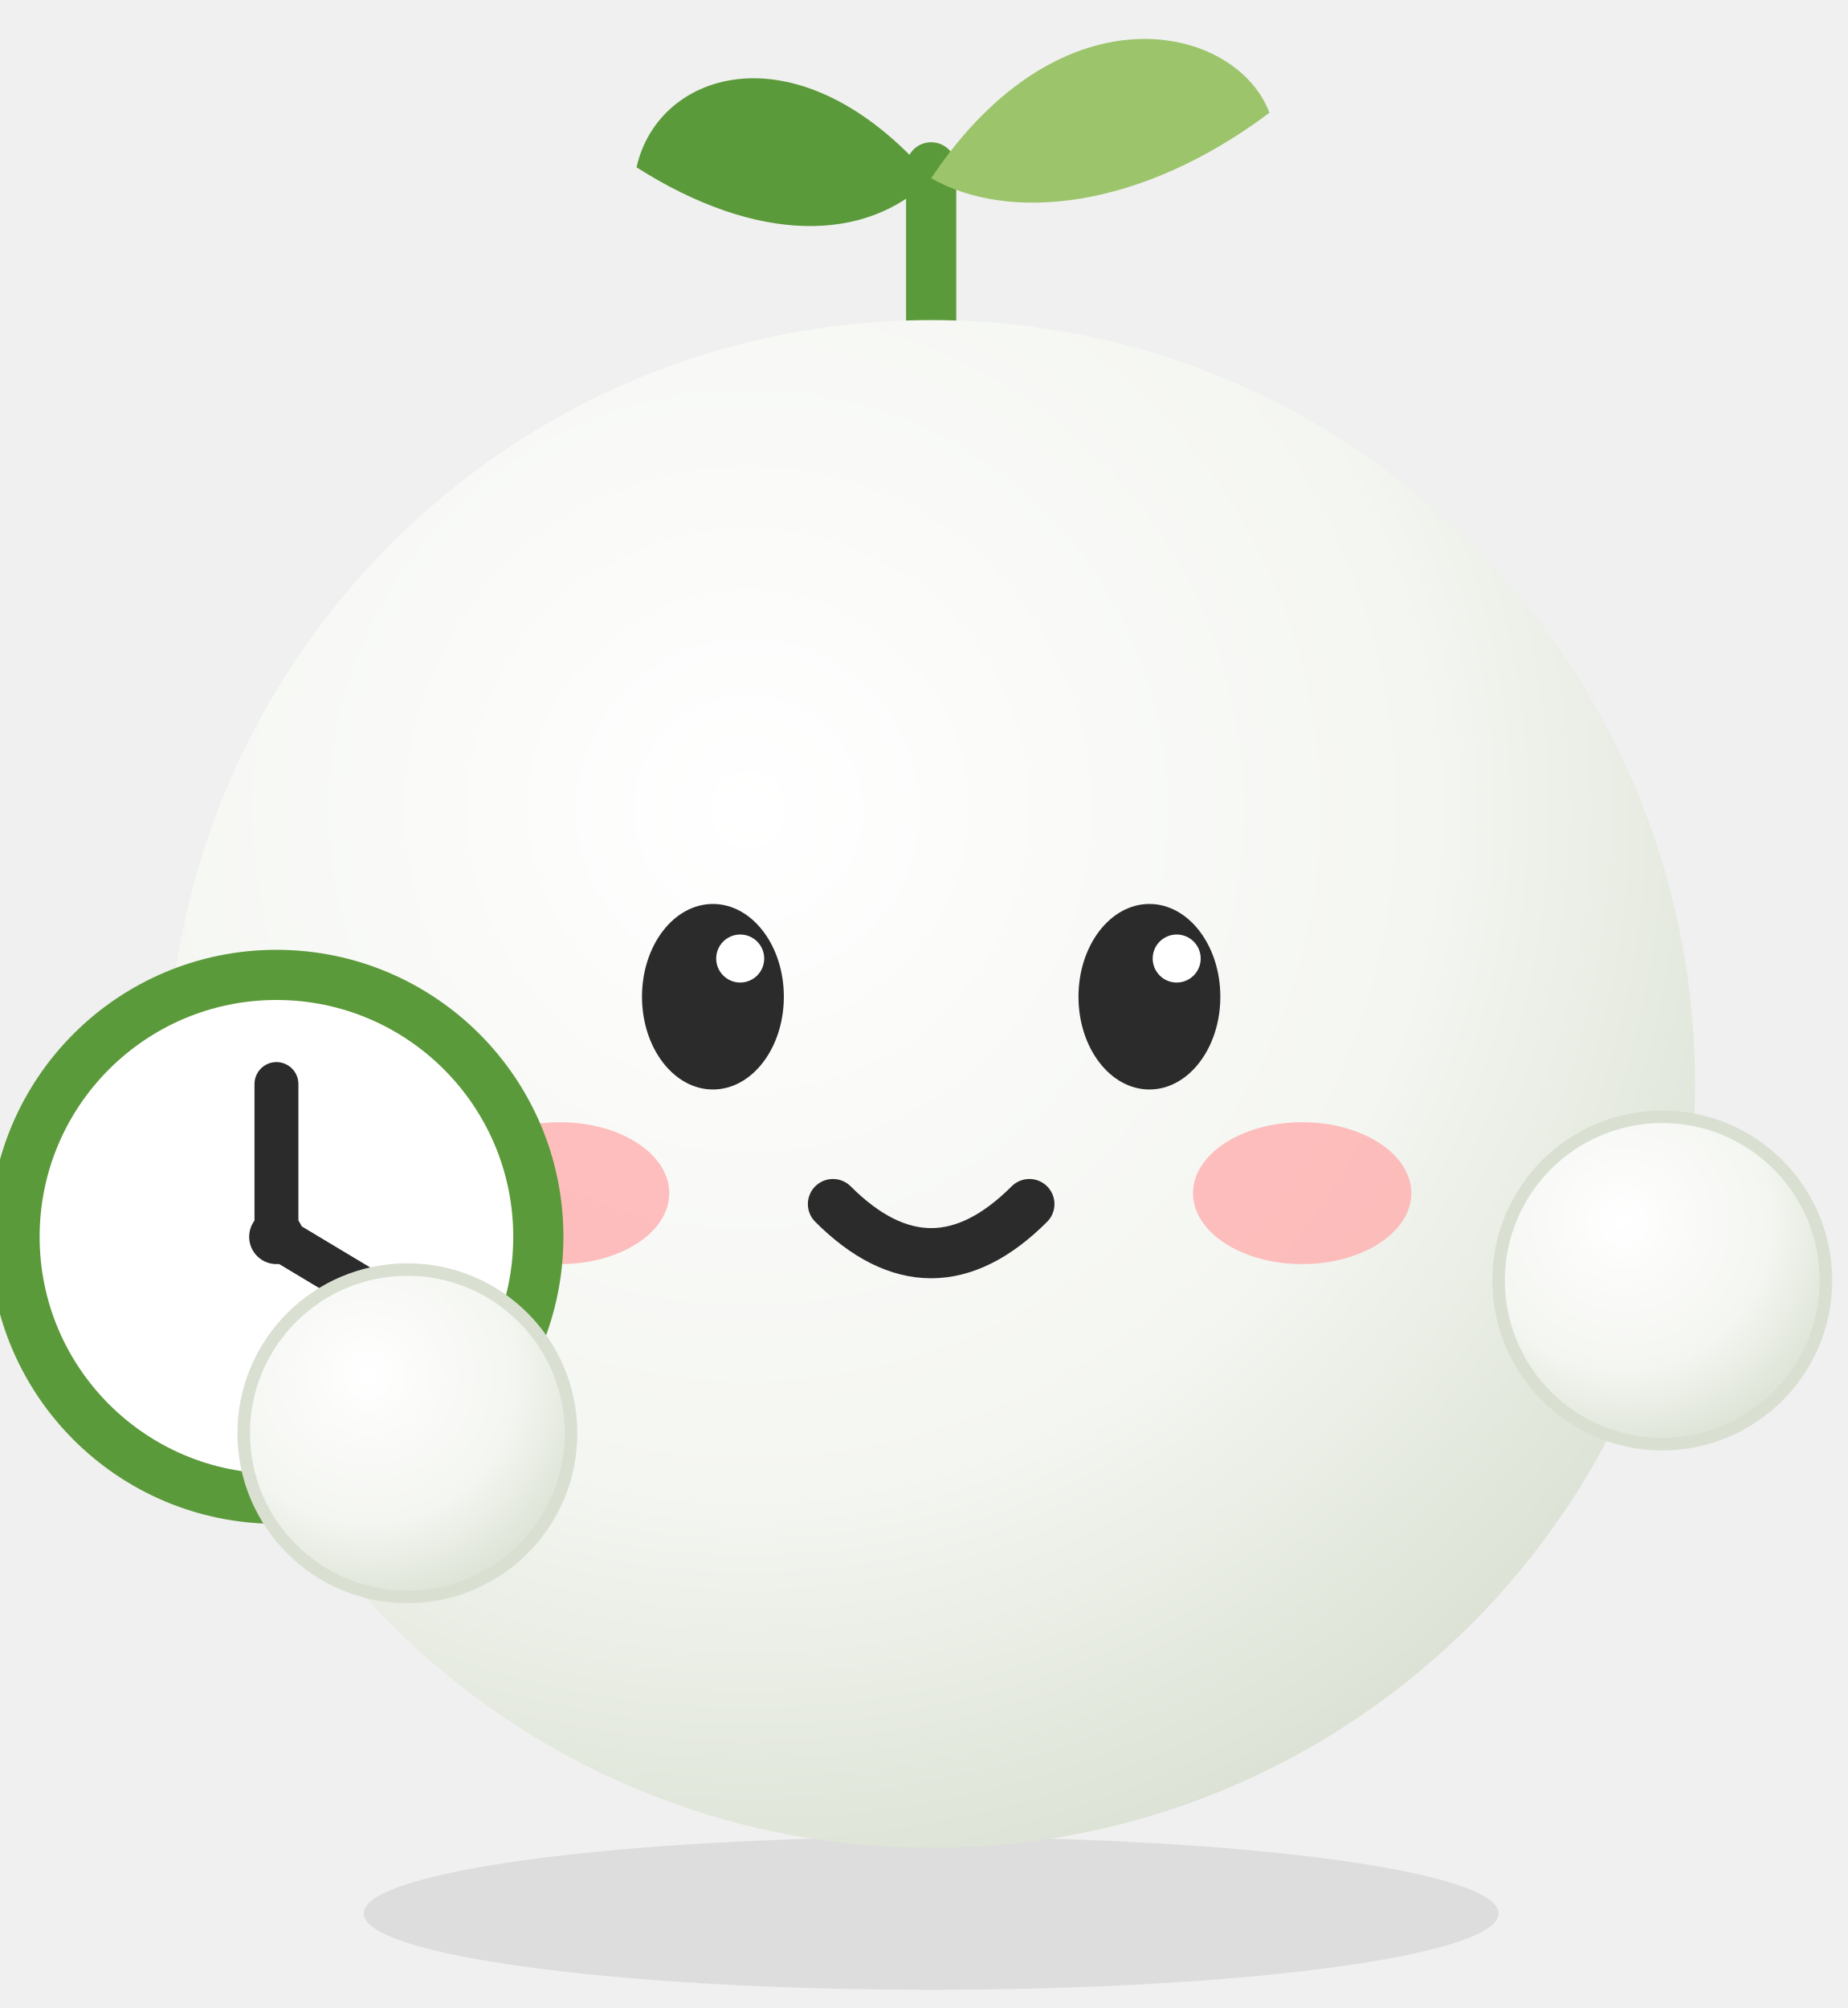
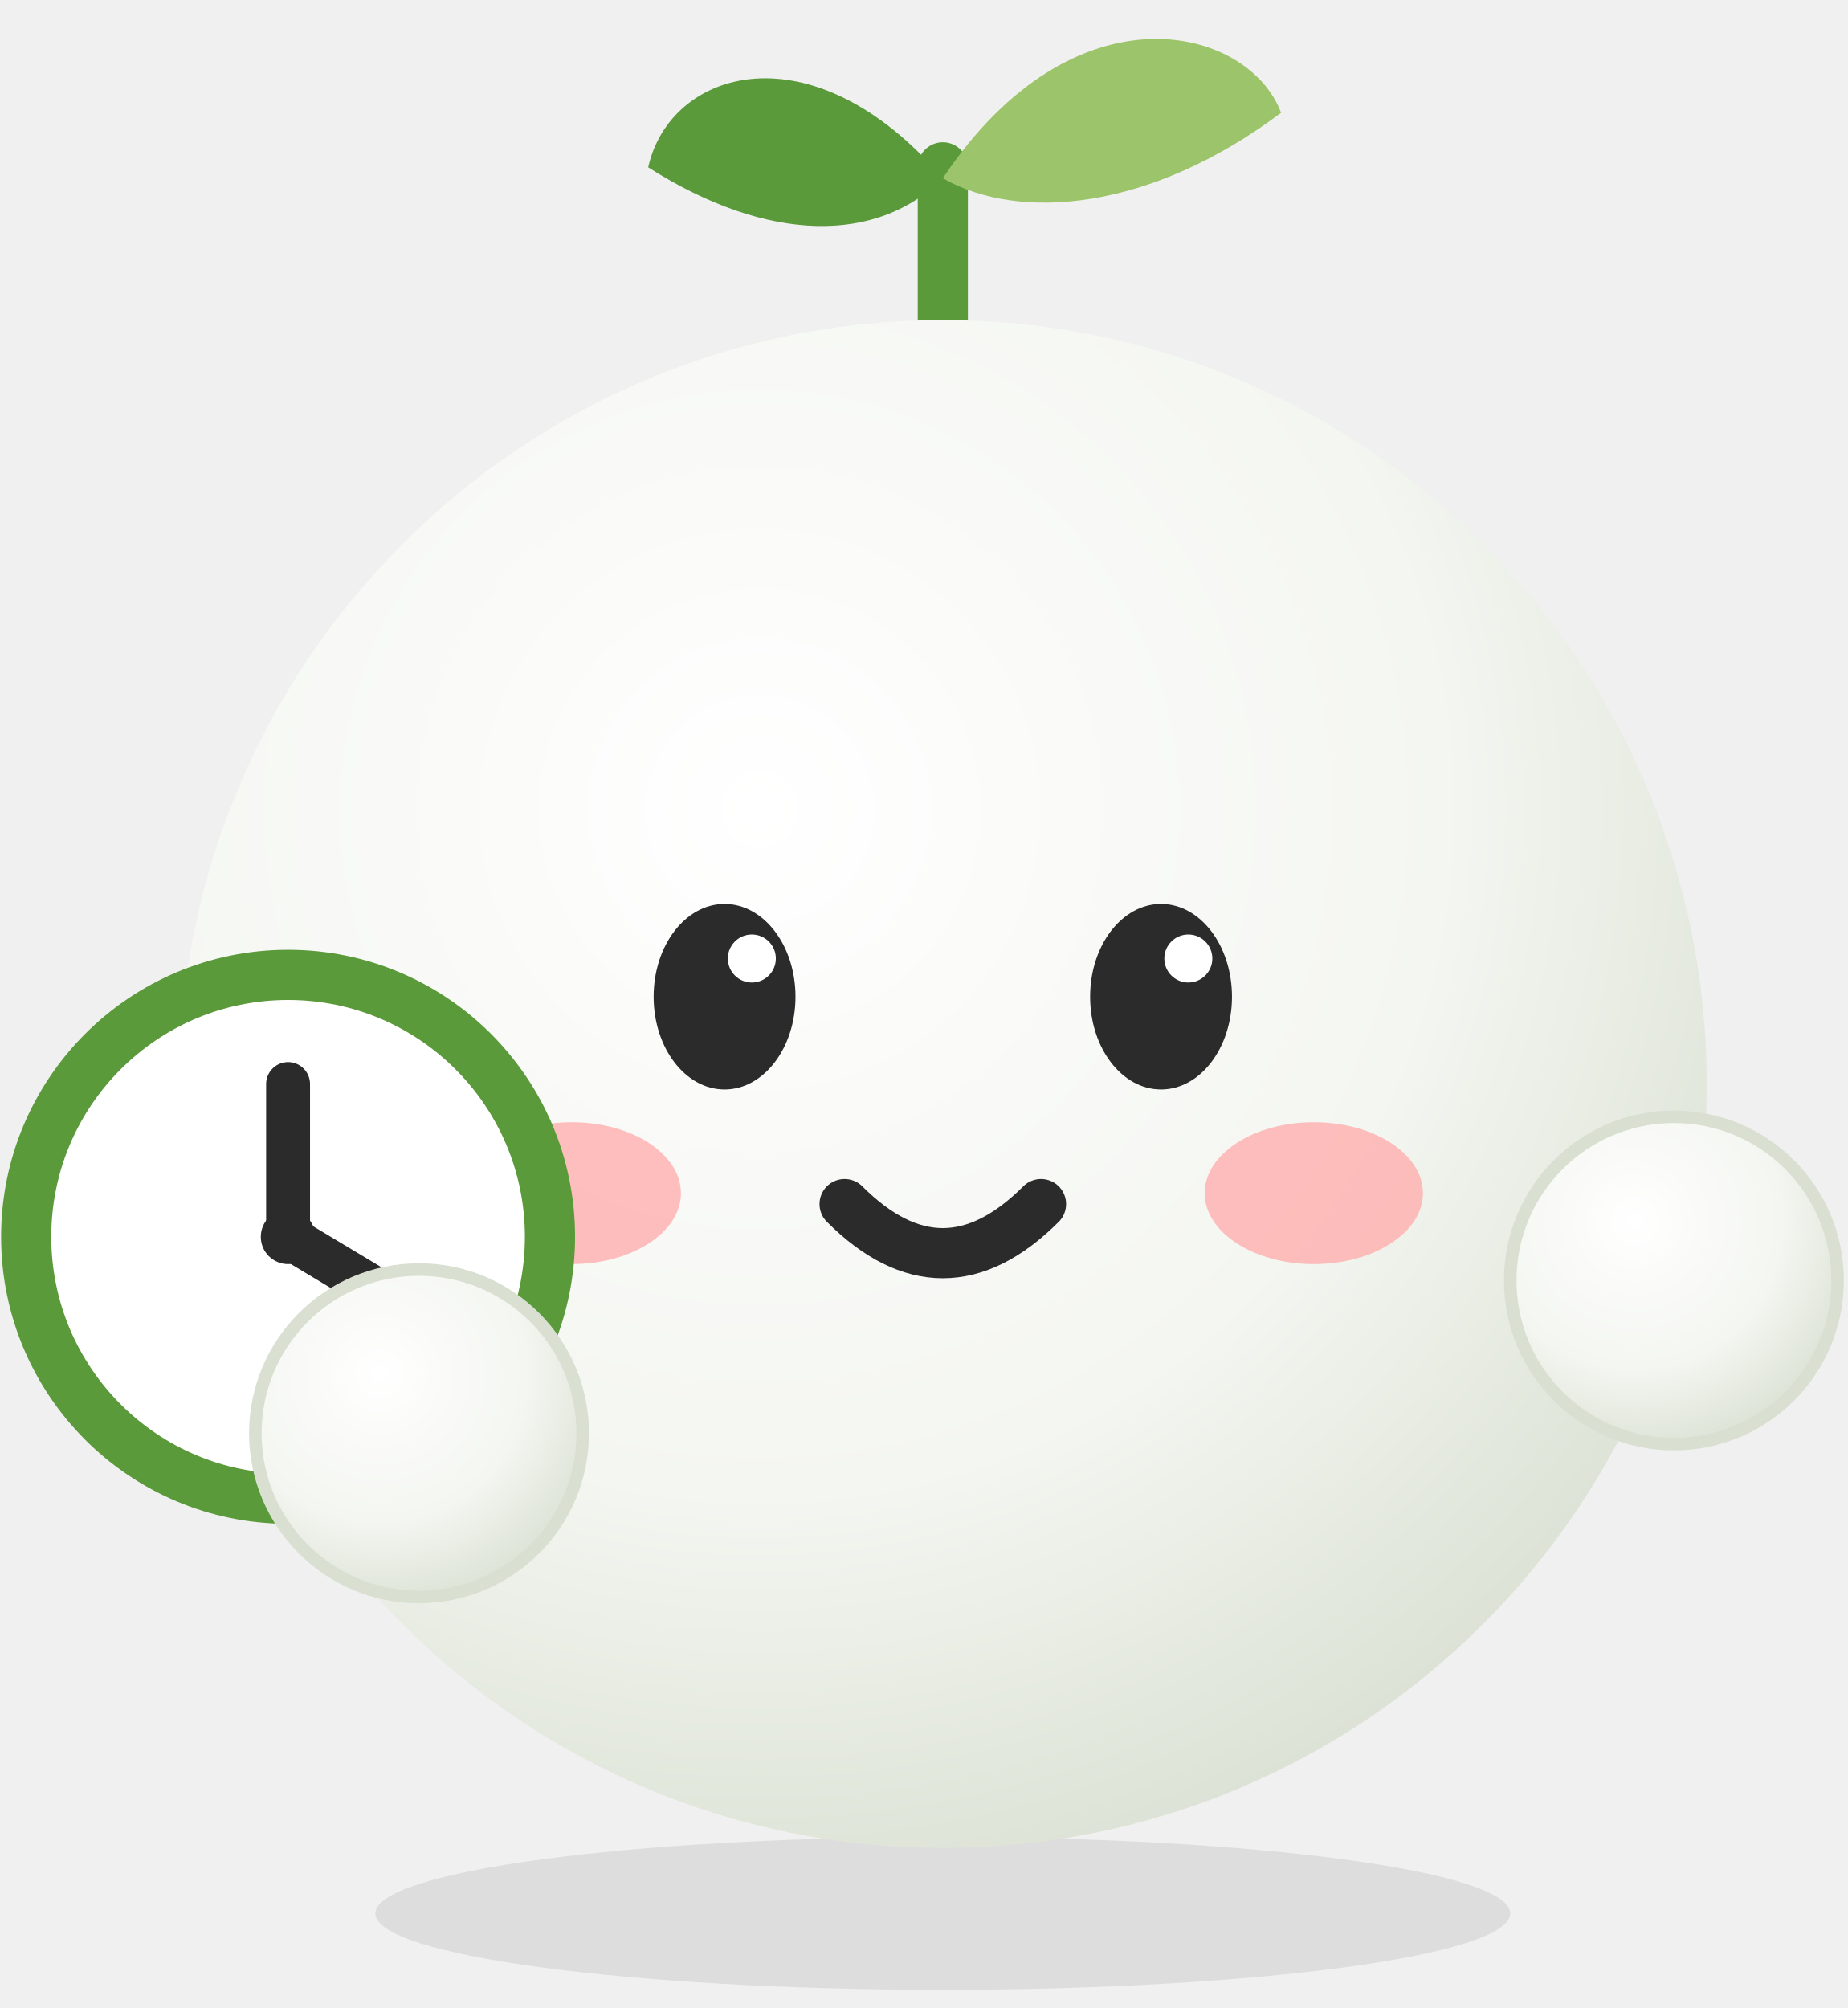
- <svg xmlns="http://www.w3.org/2000/svg" width="127" height="138" viewBox="156 171 127 138" fill="none">
+ <svg xmlns="http://www.w3.org/2000/svg" width="127" height="138" viewBox="155.2 171 127 138" fill="none">
  <path d="M220 307.75C241.539 307.75 259 305.399 259 302.5C259 299.601 241.539 297.25 220 297.25C198.461 297.25 181 299.601 181 302.5C181 305.399 198.461 307.75 220 307.75Z" fill="black" fill-opacity="0.08" />
  <path d="M220 193V182.5" stroke-width="3.448" stroke-linecap="round" stroke="#5B9A3A" />
  <path d="M220 183.25C211 172.75 201.25 175.75 199.75 182.5C208 187.75 215.5 187.75 220 183.25Z" fill="#5B9A3A" />
  <path d="M220 183.25C229 169.75 241 172.75 243.25 178.75C234.25 185.5 225.25 186.25 220 183.25Z" fill="#9CC46B" />
-   <path d="M220 298C248.995 298 272.5 274.495 272.5 245.5C272.5 216.505 248.995 193 220 193C191.005 193 167.5 216.505 167.5 245.5C167.5 274.495 191.005 298 220 298Z" fill="url(#paint0_radial)" />
+   <path d="M220 298C248.995 298 272.5 274.495 272.5 245.5C272.5 216.505 248.995 193 220 193C191.005 193 167.5 216.505 167.5 245.5C167.5 274.495 191.005 298 220 298Z" fill="url(#clock_paint0_radial)" />
  <path d="M194.5 257.875C198.642 257.875 202 255.692 202 253C202 250.308 198.642 248.125 194.5 248.125C190.358 248.125 187 250.308 187 253C187 255.692 190.358 257.875 194.5 257.875Z" fill="#FFA9A9" fill-opacity="0.75" />
  <path d="M245.5 257.875C249.642 257.875 253 255.692 253 253C253 250.308 249.642 248.125 245.5 248.125C241.358 248.125 238 250.308 238 253C238 255.692 241.358 257.875 245.5 257.875Z" fill="#FFA9A9" fill-opacity="0.75" />
  <path d="M205 245.875C207.692 245.875 209.875 243.021 209.875 239.5C209.875 235.979 207.692 233.125 205 233.125C202.308 233.125 200.125 235.979 200.125 239.5C200.125 243.021 202.308 245.875 205 245.875Z" fill="#2B2B2B" />
  <path d="M235 245.875C237.692 245.875 239.875 243.021 239.875 239.5C239.875 235.979 237.692 233.125 235 233.125C232.308 233.125 230.125 235.979 230.125 239.5C230.125 243.021 232.308 245.875 235 245.875Z" fill="#2B2B2B" />
  <path d="M206.875 238.525C207.786 238.525 208.525 237.786 208.525 236.875C208.525 235.964 207.786 235.225 206.875 235.225C205.964 235.225 205.225 235.964 205.225 236.875C205.225 237.786 205.964 238.525 206.875 238.525Z" fill="white" />
  <path d="M236.875 238.525C237.786 238.525 238.525 237.786 238.525 236.875C238.525 235.964 237.786 235.225 236.875 235.225C235.964 235.225 235.225 235.964 235.225 236.875C235.225 237.786 235.964 238.525 236.875 238.525Z" fill="white" />
  <path d="M213.25 253.75C217.75 258.25 222.25 258.25 226.75 253.75" stroke-width="3.448" stroke-linecap="round" stroke="#2B2B2B" />
-   <path d="M270.25 270.25C276.463 270.25 281.5 265.213 281.5 259C281.5 252.787 276.463 247.75 270.25 247.75C264.037 247.75 259 252.787 259 259C259 265.213 264.037 270.25 270.25 270.25Z" fill="url(#paint1_radial)" stroke-width="0.862" stroke="#D9E0D2" />
+   <path d="M270.25 270.25C276.463 270.25 281.5 265.213 281.5 259C281.5 252.787 276.463 247.75 270.25 247.75C264.037 247.75 259 252.787 259 259C259 265.213 264.037 270.25 270.25 270.25Z" fill="url(#clock_paint1_radial)" stroke-width="0.862" stroke="#D9E0D2" />
  <path d="M175 274C184.941 274 193 265.941 193 256C193 246.059 184.941 238 175 238C165.059 238 157 246.059 157 256C157 265.941 165.059 274 175 274Z" fill="white" stroke-width="3.448" stroke="#5B9A3A" />
  <path d="M175 245.5V256L182.5 260.5" stroke-width="3.017" stroke-linecap="round" stroke="#2B2B2B" />
  <path d="M175 257.875C176.036 257.875 176.875 257.036 176.875 256C176.875 254.964 176.036 254.125 175 254.125C173.964 254.125 173.125 254.964 173.125 256C173.125 257.036 173.964 257.875 175 257.875Z" fill="#2B2B2B" />
-   <path d="M184 280.75C190.213 280.75 195.25 275.713 195.25 269.5C195.25 263.287 190.213 258.25 184 258.25C177.787 258.25 172.75 263.287 172.75 269.5C172.75 275.713 177.787 280.75 184 280.75Z" fill="url(#paint2_radial)" stroke-width="0.862" stroke="#D9E0D2" />
+   <path d="M184 280.75C190.213 280.75 195.25 275.713 195.25 269.5C195.25 263.287 190.213 258.25 184 258.25C177.787 258.25 172.75 263.287 172.75 269.5C172.75 275.713 177.787 280.75 184 280.75Z" fill="url(#clock_paint2_radial)" stroke-width="0.862" stroke="#D9E0D2" />
  <defs>
-     <radialGradient id="paint0_radial" cx="0" cy="0" r="1" gradientUnits="userSpaceOnUse" gradientTransform="translate(207.4 226.6) scale(78.75)">
+     <radialGradient id="clock_paint0_radial" cx="0" cy="0" r="1" gradientUnits="userSpaceOnUse" gradientTransform="translate(207.4 226.6) scale(78.75)">
      <stop stop-color="white" />
      <stop offset="0.6" stop-color="#F4F6F1" />
      <stop offset="1" stop-color="#D9E0D2" />
    </radialGradient>
-     <radialGradient id="paint1_radial" cx="0" cy="0" r="1" gradientUnits="userSpaceOnUse" gradientTransform="translate(267.55 254.95) scale(16.875)">
+     <radialGradient id="clock_paint1_radial" cx="0" cy="0" r="1" gradientUnits="userSpaceOnUse" gradientTransform="translate(267.55 254.95) scale(16.875)">
      <stop stop-color="white" />
      <stop offset="0.6" stop-color="#F4F6F1" />
      <stop offset="1" stop-color="#D9E0D2" />
    </radialGradient>
-     <radialGradient id="paint2_radial" cx="0" cy="0" r="1" gradientUnits="userSpaceOnUse" gradientTransform="translate(181.3 265.45) scale(16.875)">
+     <radialGradient id="clock_paint2_radial" cx="0" cy="0" r="1" gradientUnits="userSpaceOnUse" gradientTransform="translate(181.3 265.45) scale(16.875)">
      <stop stop-color="white" />
      <stop offset="0.6" stop-color="#F4F6F1" />
      <stop offset="1" stop-color="#D9E0D2" />
    </radialGradient>
  </defs>
</svg>
